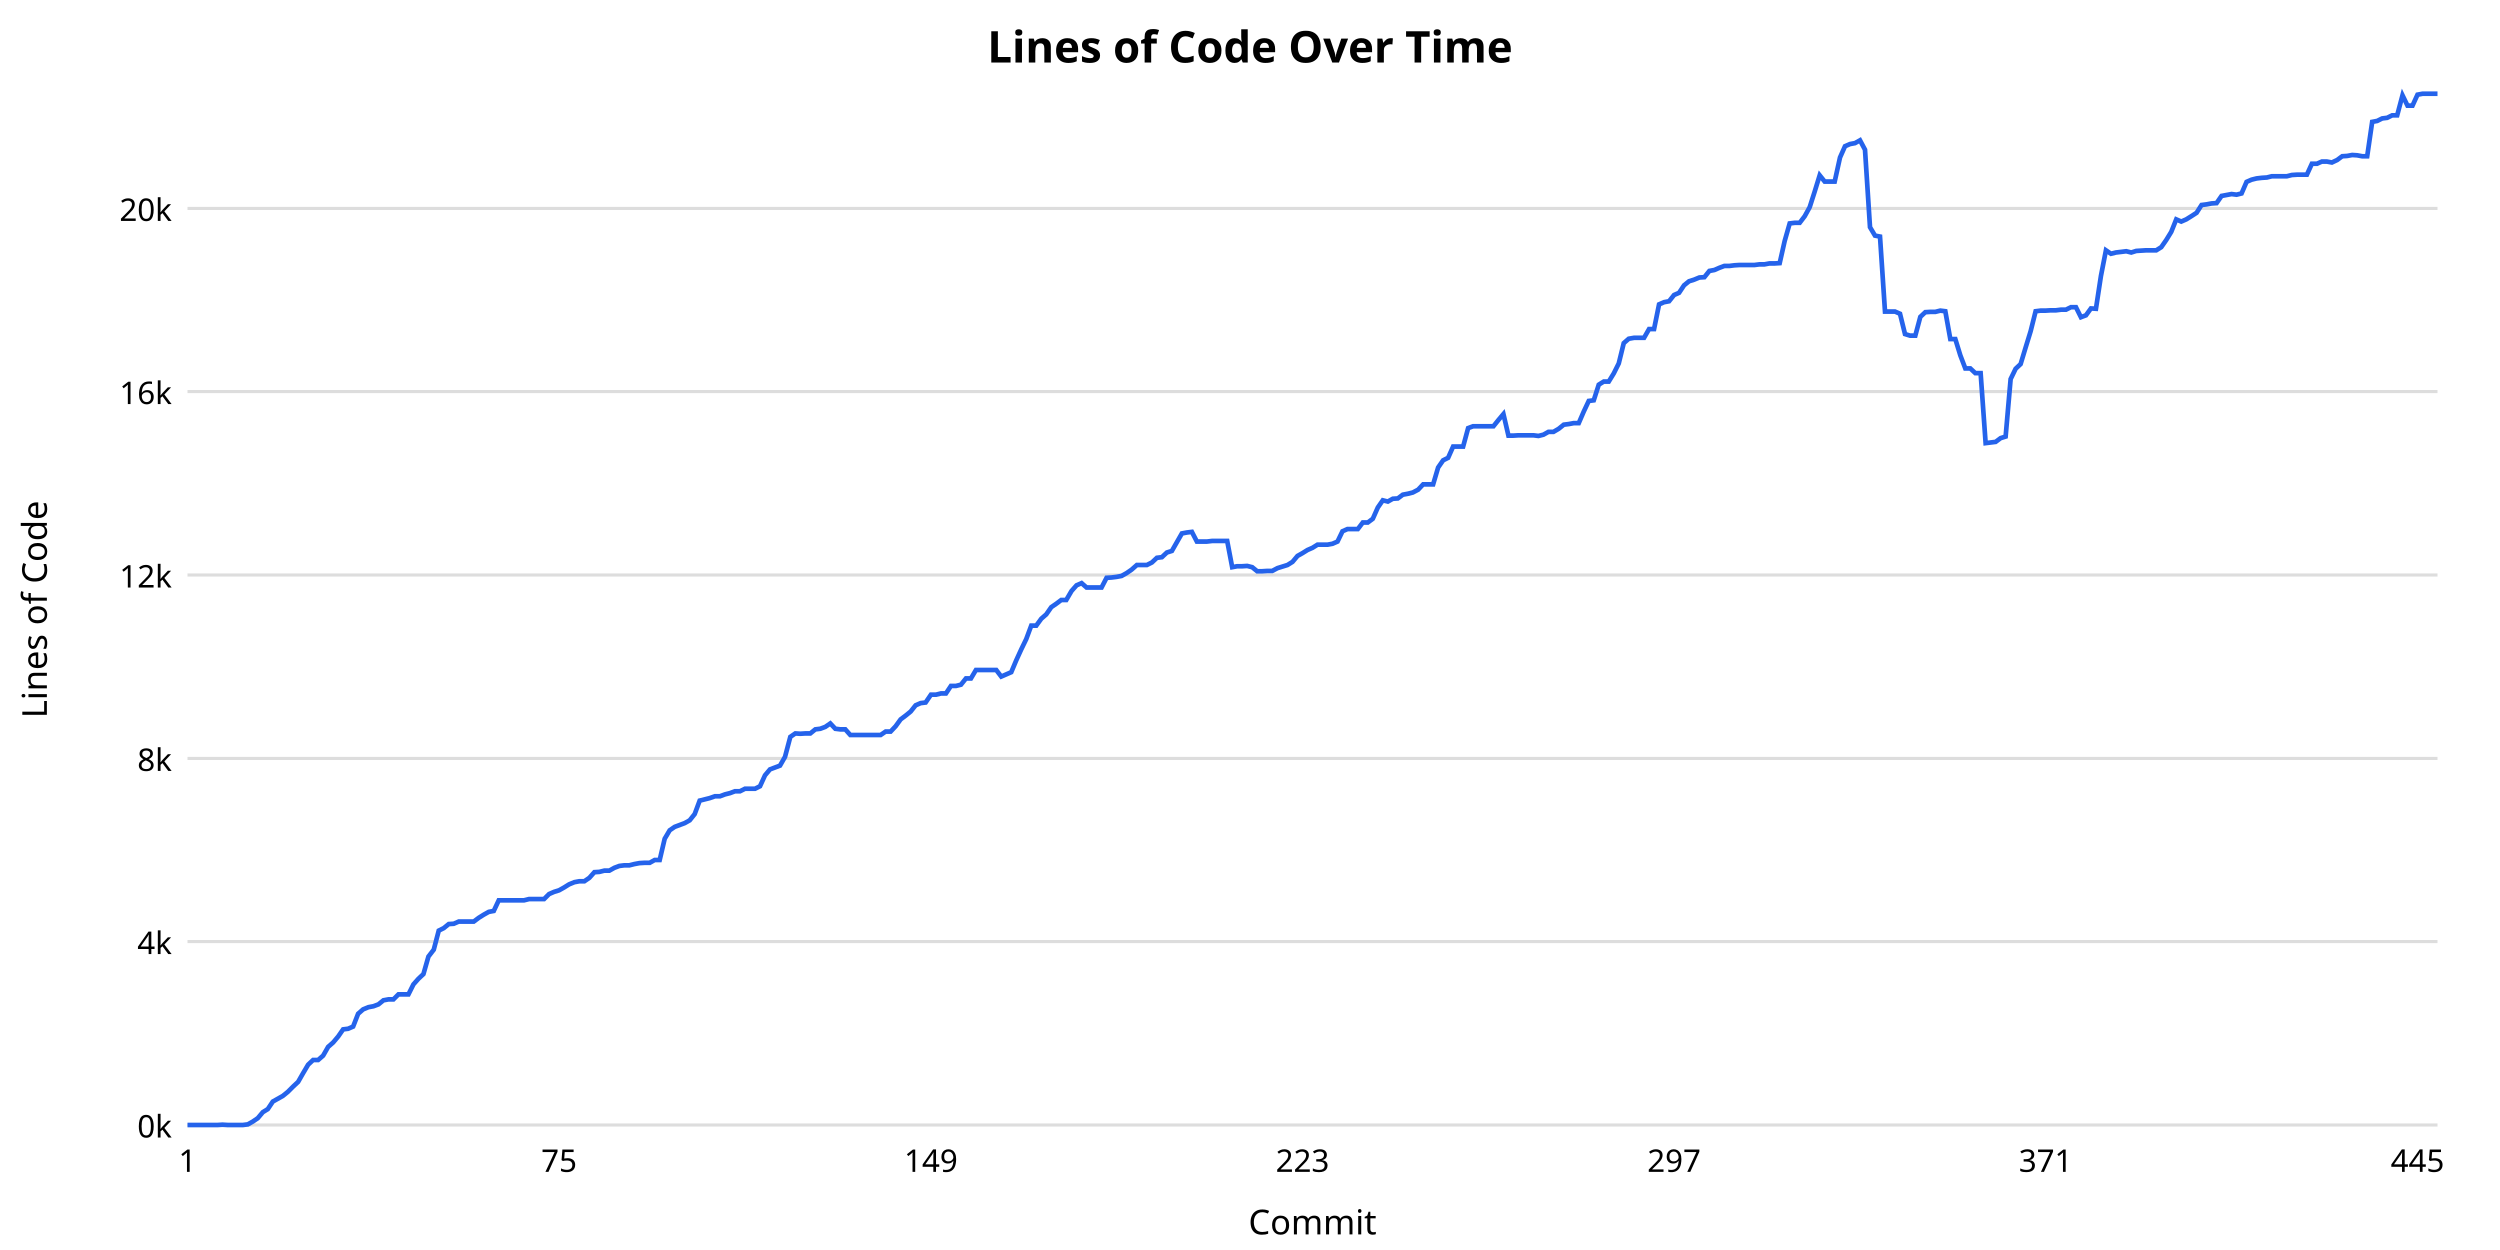
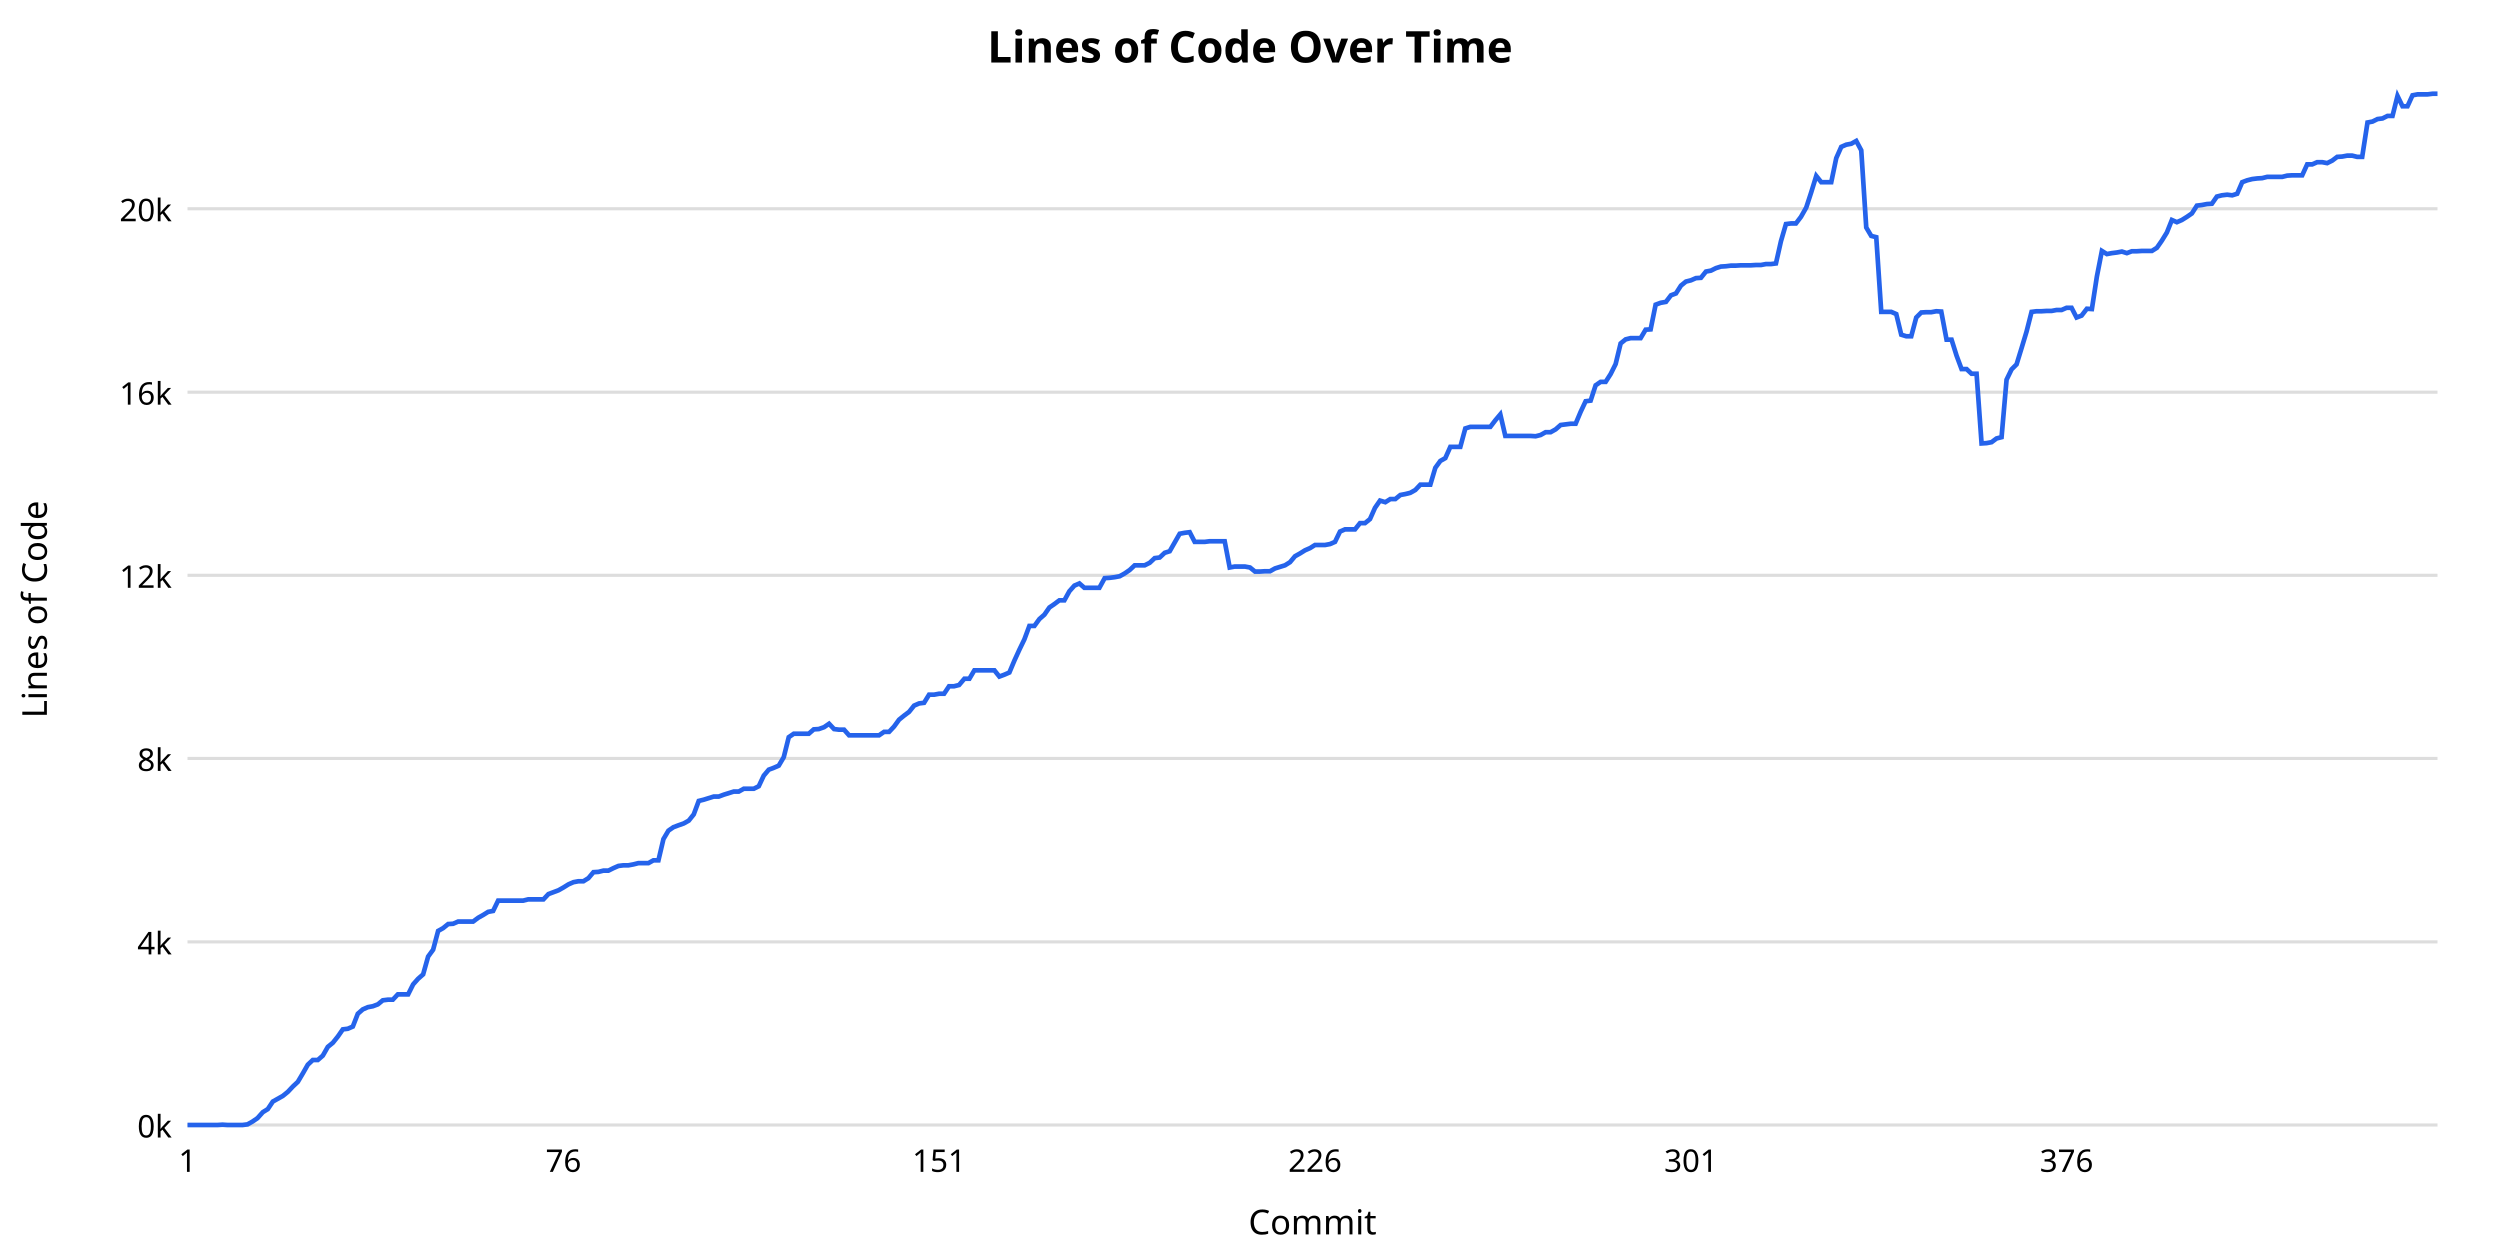
<svg xmlns="http://www.w3.org/2000/svg" width="800" height="400" style="background:#fff">
  <text x="400" y="20" font-family="sans-serif" font-size="14" text-anchor="middle" font-weight="bold">Lines of Code Over Time</text>
  <text x="420" y="395" font-family="sans-serif" font-size="11" text-anchor="middle">Commit</text>
  <text x="15" y="195" font-family="sans-serif" font-size="11" text-anchor="middle" transform="rotate(-90,15,195)">Lines of Code</text>
  <line x1="60" y1="360.0" x2="780" y2="360.0" stroke="#ddd" />
  <text x="55" y="364.0" font-family="sans-serif" font-size="10" text-anchor="end">0k</text>
-   <line x1="60" y1="301.3" x2="780" y2="301.3" stroke="#ddd" />
-   <text x="55" y="305.3" font-family="sans-serif" font-size="10" text-anchor="end">4k</text>
+   <line x1="60" y1="301.4" x2="780" y2="301.4" stroke="#ddd" />
+   <text x="55" y="305.4" font-family="sans-serif" font-size="10" text-anchor="end">4k</text>
  <line x1="60" y1="242.7" x2="780" y2="242.7" stroke="#ddd" />
  <text x="55" y="246.7" font-family="sans-serif" font-size="10" text-anchor="end">8k</text>
-   <line x1="60" y1="184.0" x2="780" y2="184.0" stroke="#ddd" />
-   <text x="55" y="188.0" font-family="sans-serif" font-size="10" text-anchor="end">12k</text>
-   <line x1="60" y1="125.3" x2="780" y2="125.3" stroke="#ddd" />
-   <text x="55" y="129.3" font-family="sans-serif" font-size="10" text-anchor="end">16k</text>
-   <line x1="60" y1="66.7" x2="780" y2="66.7" stroke="#ddd" />
-   <text x="55" y="70.7" font-family="sans-serif" font-size="10" text-anchor="end">20k</text>
+   <line x1="60" y1="184.1" x2="780" y2="184.1" stroke="#ddd" />
+   <text x="55" y="188.1" font-family="sans-serif" font-size="10" text-anchor="end">12k</text>
+   <line x1="60" y1="125.5" x2="780" y2="125.5" stroke="#ddd" />
+   <text x="55" y="129.5" font-family="sans-serif" font-size="10" text-anchor="end">16k</text>
+   <line x1="60" y1="66.8" x2="780" y2="66.8" stroke="#ddd" />
+   <text x="55" y="70.8" font-family="sans-serif" font-size="10" text-anchor="end">20k</text>
  <text x="60.0" y="375" font-family="sans-serif" font-size="10" text-anchor="middle">1</text>
-   <text x="178.9" y="375" font-family="sans-serif" font-size="10" text-anchor="middle">75</text>
-   <text x="297.9" y="375" font-family="sans-serif" font-size="10" text-anchor="middle">149</text>
-   <text x="416.8" y="375" font-family="sans-serif" font-size="10" text-anchor="middle">223</text>
-   <text x="535.7" y="375" font-family="sans-serif" font-size="10" text-anchor="middle">297</text>
-   <text x="654.6" y="375" font-family="sans-serif" font-size="10" text-anchor="middle">371</text>
-   <text x="773.6" y="375" font-family="sans-serif" font-size="10" text-anchor="middle">445</text>
-   <polyline fill="none" stroke="#2563eb" stroke-width="1.5" points="60.0,360.0 61.6,360.0 63.2,360.0 64.8,360.0 66.4,360.0 68.0,360.0 69.6,360.0 71.2,359.9 72.9,360.0 74.5,360.0 76.1,360.0 77.7,360.0 79.3,359.8 80.9,358.9 82.5,357.8 84.1,355.9 85.7,354.9 87.3,352.5 88.9,351.6 90.5,350.7 92.1,349.4 93.8,347.7 95.4,346.2 97.0,343.4 98.6,340.7 100.2,339.2 101.8,339.2 103.4,337.8 105.0,335.0 106.6,333.6 108.2,331.7 109.8,329.4 111.4,329.2 113.0,328.5 114.6,324.4 116.2,323.0 117.9,322.3 119.5,322.0 121.1,321.4 122.7,320.1 124.3,319.8 125.9,319.8 127.5,318.2 129.1,318.2 130.7,318.2 132.3,315.0 133.9,313.2 135.5,311.7 137.1,306.1 138.8,303.9 140.4,297.8 142.0,297.0 143.6,295.7 145.2,295.6 146.8,294.9 148.4,294.9 150.0,294.9 151.6,294.9 153.2,293.7 154.8,292.7 156.4,291.8 158.0,291.5 159.6,288.1 161.2,288.1 162.9,288.1 164.5,288.1 166.1,288.1 167.7,288.1 169.3,287.7 170.9,287.7 172.5,287.7 174.1,287.7 175.7,286.1 177.3,285.4 178.9,284.9 180.5,284.0 182.1,283.0 183.8,282.3 185.4,282.0 187.0,282.0 188.6,280.9 190.2,279.1 191.8,279.0 193.4,278.6 195.0,278.6 196.6,277.7 198.2,277.1 199.8,276.9 201.4,276.9 203.0,276.5 204.6,276.2 206.2,276.1 207.9,276.1 209.5,275.2 211.1,275.2 212.7,268.4 214.3,265.7 215.9,264.6 217.5,264.0 219.1,263.4 220.7,262.5 222.3,260.5 223.9,256.2 225.5,255.8 227.1,255.4 228.8,254.8 230.4,254.8 232.0,254.2 233.6,253.8 235.2,253.2 236.8,253.2 238.4,252.4 240.0,252.4 241.6,252.4 243.2,251.6 244.8,248.1 246.4,246.2 248.0,245.6 249.6,245.0 251.2,242.2 252.9,235.8 254.5,234.7 256.1,234.8 257.7,234.7 259.3,234.7 260.9,233.4 262.5,233.2 264.1,232.6 265.7,231.5 267.3,233.2 268.9,233.4 270.5,233.4 272.1,235.2 273.8,235.2 275.4,235.2 277.0,235.2 278.6,235.2 280.2,235.2 281.8,235.2 283.4,234.1 285.0,234.1 286.6,232.4 288.2,230.2 289.8,229.0 291.4,227.7 293.0,225.7 294.6,225.0 296.2,224.8 297.9,222.3 299.5,222.3 301.1,221.9 302.7,221.9 304.3,219.5 305.9,219.5 307.5,219.1 309.1,217.1 310.7,217.1 312.3,214.4 313.9,214.4 315.5,214.4 317.1,214.4 318.8,214.4 320.4,216.5 322.0,215.8 323.6,215.1 325.2,211.3 326.8,207.8 328.4,204.5 330.0,200.2 331.6,200.2 333.2,198.0 334.8,196.6 336.4,194.3 338.0,193.2 339.6,192.0 341.2,192.0 342.9,189.1 344.5,187.3 346.1,186.6 347.7,188.0 349.3,188.0 350.9,188.0 352.5,188.0 354.1,184.9 355.7,184.8 357.3,184.6 358.9,184.3 360.5,183.4 362.1,182.3 363.8,180.8 365.4,180.8 367.0,180.8 368.6,180.0 370.2,178.5 371.8,178.3 373.4,176.8 375.0,176.3 376.6,173.5 378.2,170.7 379.8,170.4 381.4,170.2 383.0,173.3 384.6,173.3 386.2,173.3 387.9,173.1 389.5,173.1 391.1,173.1 392.7,173.1 394.3,181.5 395.9,181.2 397.5,181.2 399.1,181.1 400.7,181.5 402.3,182.8 403.9,182.8 405.5,182.7 407.1,182.7 408.8,181.8 410.4,181.3 412.0,180.8 413.6,179.8 415.2,177.9 416.8,177.0 418.4,176.0 420.0,175.3 421.6,174.3 423.2,174.3 424.8,174.3 426.4,174.0 428.0,173.3 429.6,170.0 431.2,169.3 432.9,169.3 434.5,169.3 436.1,167.2 437.7,167.2 439.3,166.0 440.9,162.4 442.5,160.1 444.1,160.5 445.7,159.6 447.3,159.5 448.9,158.3 450.5,158.0 452.1,157.6 453.8,156.7 455.4,155.0 457.0,155.0 458.6,155.0 460.2,149.6 461.8,147.3 463.4,146.5 465.0,142.9 466.6,142.9 468.2,142.9 469.8,137.0 471.4,136.4 473.0,136.4 474.6,136.4 476.2,136.4 477.9,136.4 479.5,134.4 481.1,132.5 482.7,139.4 484.3,139.4 485.9,139.3 487.5,139.3 489.1,139.3 490.7,139.3 492.3,139.5 493.9,139.1 495.5,138.2 497.1,138.2 498.8,137.2 500.4,135.9 502.0,135.7 503.6,135.4 505.2,135.4 506.8,131.7 508.4,128.3 510.0,128.1 511.6,123.1 513.2,122.1 514.8,122.1 516.4,119.5 518.0,116.3 519.6,109.8 521.2,108.4 522.9,108.1 524.5,108.1 526.1,108.1 527.7,105.3 529.3,105.3 530.9,97.4 532.5,96.7 534.1,96.4 535.7,94.4 537.3,93.7 538.9,91.3 540.5,90.0 542.1,89.5 543.8,88.8 545.4,88.7 547.0,86.7 548.6,86.4 550.2,85.7 551.8,85.1 553.4,85.1 555.0,84.9 556.6,84.8 558.2,84.8 559.8,84.8 561.4,84.8 563.0,84.6 564.6,84.6 566.2,84.3 567.9,84.3 569.5,84.2 571.1,77.1 572.7,71.5 574.3,71.3 575.9,71.3 577.5,69.2 579.1,66.3 580.7,61.3 582.3,56.1 583.9,58.1 585.5,58.1 587.1,58.1 588.8,50.4 590.4,46.8 592.0,46.1 593.6,45.8 595.2,44.9 596.8,47.9 598.4,72.7 600.0,75.4 601.6,75.7 603.2,99.7 604.8,99.7 606.4,99.7 608.0,100.4 609.6,106.9 611.2,107.4 612.9,107.4 614.5,101.4 616.1,99.9 617.7,99.8 619.3,99.8 620.9,99.4 622.5,99.6 624.1,108.5 625.7,108.5 627.3,113.7 628.9,117.9 630.5,117.9 632.1,119.4 633.8,119.4 635.4,141.8 637.0,141.6 638.6,141.4 640.2,140.2 641.8,139.7 643.4,121.3 645.0,118.0 646.6,116.5 648.2,111.2 649.8,106.0 651.4,99.6 653.0,99.4 654.6,99.4 656.2,99.3 657.9,99.3 659.5,99.1 661.1,99.1 662.7,98.3 664.3,98.3 665.9,101.5 667.5,100.9 669.1,98.7 670.7,98.8 672.3,88.3 673.9,80.1 675.5,81.2 677.1,80.8 678.8,80.6 680.4,80.4 682.0,80.8 683.6,80.3 685.2,80.2 686.8,80.1 688.4,80.1 690.0,80.1 691.6,79.1 693.2,76.8 694.8,74.2 696.4,70.2 698.0,70.9 699.6,70.2 701.2,69.2 702.9,68.1 704.5,65.6 706.1,65.4 707.7,65.1 709.3,65.0 710.9,62.7 712.5,62.4 714.1,62.1 715.7,62.3 717.3,61.9 718.9,58.2 720.5,57.5 722.1,57.1 723.8,56.9 725.4,56.8 727.0,56.4 728.6,56.4 730.2,56.4 731.8,56.4 733.4,56.0 735.0,55.9 736.6,55.9 738.2,55.9 739.8,52.4 741.4,52.4 743.0,51.7 744.6,51.7 746.2,52.0 747.9,51.2 749.5,50.0 751.1,49.9 752.7,49.6 754.3,49.7 755.9,50.0 757.5,50.0 759.1,39.0 760.7,38.7 762.3,37.9 763.9,37.7 765.5,36.9 767.1,36.9 768.8,30.5 770.4,33.8 772.0,33.8 773.6,30.3 775.2,30.0 776.8,30.0 778.4,30.0 780.0,30.0 " />
+   <text x="180.3" y="375" font-family="sans-serif" font-size="10" text-anchor="middle">76</text>
+   <text x="300.5" y="375" font-family="sans-serif" font-size="10" text-anchor="middle">151</text>
+   <text x="420.8" y="375" font-family="sans-serif" font-size="10" text-anchor="middle">226</text>
+   <text x="541.1" y="375" font-family="sans-serif" font-size="10" text-anchor="middle">301</text>
+   <text x="661.3" y="375" font-family="sans-serif" font-size="10" text-anchor="middle">376</text>
+   <polyline fill="none" stroke="#2563eb" stroke-width="1.5" points="60.0,360.0 61.6,360.0 63.2,360.0 64.8,360.0 66.4,360.0 68.0,360.0 69.6,360.0 71.2,359.9 72.8,360.0 74.4,360.0 76.0,360.0 77.6,360.0 79.2,359.8 80.8,358.9 82.4,357.8 84.1,355.9 85.7,354.9 87.3,352.5 88.9,351.6 90.5,350.7 92.1,349.4 93.7,347.7 95.3,346.2 96.9,343.5 98.5,340.7 100.1,339.2 101.7,339.2 103.3,337.8 104.9,335.0 106.5,333.7 108.1,331.7 109.7,329.4 111.3,329.2 112.9,328.5 114.5,324.4 116.1,323.0 117.7,322.3 119.3,322.0 120.9,321.4 122.5,320.1 124.1,319.9 125.7,319.9 127.3,318.2 129.0,318.2 130.6,318.2 132.2,315.0 133.8,313.2 135.4,311.8 137.0,306.1 138.6,303.9 140.2,297.9 141.8,297.0 143.4,295.7 145.0,295.6 146.6,294.9 148.2,294.9 149.8,294.9 151.4,294.9 153.0,293.7 154.6,292.8 156.2,291.8 157.8,291.5 159.4,288.2 161.0,288.2 162.6,288.2 164.2,288.2 165.8,288.2 167.4,288.2 169.0,287.8 170.6,287.8 172.2,287.8 173.9,287.8 175.5,286.1 177.1,285.5 178.7,284.9 180.3,284.0 181.9,283.0 183.5,282.3 185.1,282.0 186.7,282.0 188.3,281.0 189.9,279.1 191.5,279.0 193.1,278.6 194.7,278.6 196.3,277.8 197.9,277.1 199.5,276.9 201.1,276.9 202.7,276.6 204.3,276.2 205.9,276.2 207.5,276.2 209.1,275.3 210.7,275.3 212.3,268.5 213.9,265.8 215.5,264.7 217.1,264.1 218.8,263.5 220.4,262.6 222.0,260.6 223.6,256.3 225.2,255.9 226.8,255.4 228.4,254.9 230.0,254.9 231.6,254.3 233.2,253.8 234.8,253.3 236.4,253.3 238.0,252.4 239.6,252.4 241.2,252.4 242.8,251.6 244.4,248.2 246.0,246.3 247.6,245.7 249.2,245.0 250.8,242.3 252.4,235.9 254.0,234.8 255.6,234.8 257.2,234.8 258.8,234.8 260.4,233.4 262.0,233.3 263.7,232.7 265.3,231.6 266.9,233.3 268.5,233.5 270.1,233.5 271.7,235.3 273.3,235.3 274.9,235.3 276.5,235.3 278.1,235.3 279.7,235.3 281.3,235.3 282.9,234.2 284.5,234.2 286.1,232.5 287.7,230.3 289.3,229.0 290.9,227.8 292.5,225.8 294.1,225.1 295.7,224.9 297.3,222.3 298.9,222.3 300.5,222.0 302.1,222.0 303.7,219.6 305.3,219.6 306.9,219.2 308.6,217.2 310.2,217.2 311.8,214.5 313.4,214.5 315.0,214.5 316.6,214.5 318.2,214.5 319.8,216.5 321.4,215.9 323.0,215.2 324.6,211.4 326.2,207.9 327.8,204.6 329.4,200.3 331.0,200.3 332.6,198.1 334.2,196.7 335.8,194.4 337.4,193.3 339.0,192.1 340.6,192.1 342.2,189.2 343.8,187.4 345.4,186.7 347.0,188.1 348.6,188.1 350.2,188.1 351.8,188.1 353.5,185.0 355.1,184.9 356.7,184.7 358.3,184.4 359.9,183.5 361.5,182.4 363.1,180.9 364.7,180.9 366.3,180.9 367.9,180.1 369.5,178.6 371.1,178.4 372.7,176.9 374.3,176.4 375.9,173.6 377.5,170.8 379.1,170.5 380.7,170.3 382.3,173.4 383.9,173.4 385.5,173.4 387.1,173.2 388.7,173.2 390.3,173.2 391.9,173.2 393.5,181.6 395.1,181.3 396.7,181.3 398.4,181.3 400.0,181.6 401.6,182.9 403.2,182.9 404.8,182.8 406.4,182.8 408.0,181.9 409.6,181.4 411.2,180.9 412.8,179.9 414.4,178.0 416.0,177.1 417.6,176.1 419.2,175.4 420.8,174.4 422.4,174.4 424.0,174.4 425.6,174.1 427.2,173.4 428.8,170.1 430.4,169.4 432.0,169.4 433.6,169.4 435.2,167.4 436.8,167.4 438.4,166.1 440.0,162.5 441.6,160.2 443.3,160.7 444.9,159.7 446.5,159.7 448.1,158.4 449.7,158.1 451.3,157.7 452.9,156.8 454.5,155.1 456.1,155.1 457.7,155.1 459.3,149.7 460.9,147.5 462.5,146.6 464.1,143.0 465.7,143.0 467.3,143.0 468.9,137.1 470.5,136.6 472.1,136.6 473.7,136.6 475.3,136.6 476.9,136.6 478.5,134.5 480.1,132.6 481.7,139.5 483.3,139.5 484.9,139.5 486.5,139.5 488.2,139.5 489.8,139.5 491.4,139.6 493.0,139.2 494.6,138.3 496.2,138.3 497.8,137.4 499.4,136.0 501.0,135.8 502.6,135.6 504.2,135.6 505.8,131.8 507.4,128.4 509.0,128.2 510.6,123.3 512.2,122.2 513.8,122.2 515.4,119.7 517.0,116.5 518.6,109.9 520.2,108.6 521.8,108.2 523.4,108.2 525.0,108.2 526.6,105.5 528.2,105.4 529.8,97.5 531.4,96.9 533.1,96.6 534.7,94.5 536.3,93.9 537.9,91.4 539.5,90.1 541.1,89.7 542.7,89.0 544.3,88.9 545.9,86.9 547.5,86.6 549.1,85.8 550.7,85.3 552.3,85.2 553.9,85.0 555.5,85.0 557.1,84.9 558.7,84.9 560.3,84.9 561.9,84.8 563.5,84.8 565.1,84.5 566.7,84.5 568.3,84.3 569.9,77.2 571.5,71.7 573.1,71.5 574.7,71.5 576.3,69.4 578.0,66.4 579.6,61.5 581.2,56.3 582.8,58.3 584.4,58.3 586.0,58.3 587.6,50.6 589.2,47.0 590.8,46.3 592.4,46.0 594.0,45.1 595.6,48.1 597.2,72.8 598.8,75.5 600.4,75.9 602.0,99.8 603.6,99.8 605.2,99.8 606.8,100.5 608.4,107.1 610.0,107.6 611.6,107.6 613.2,101.6 614.8,100.0 616.4,99.9 618.0,99.9 619.6,99.6 621.2,99.7 622.9,108.7 624.5,108.7 626.1,113.8 627.7,118.1 629.3,118.1 630.9,119.6 632.5,119.6 634.1,141.9 635.7,141.8 637.3,141.5 638.9,140.3 640.5,139.9 642.1,121.5 643.7,118.2 645.3,116.6 646.9,111.4 648.5,106.1 650.1,99.8 651.7,99.6 653.3,99.6 654.9,99.5 656.5,99.5 658.1,99.2 659.7,99.2 661.3,98.5 662.9,98.5 664.5,101.6 666.1,101.0 667.8,98.8 669.4,98.9 671.0,88.5 672.6,80.3 674.2,81.3 675.8,81.0 677.4,80.8 679.0,80.5 680.6,81.0 682.2,80.4 683.8,80.4 685.4,80.3 687.0,80.3 688.6,80.3 690.2,79.3 691.8,77.0 693.4,74.4 695.0,70.4 696.6,71.1 698.2,70.4 699.8,69.4 701.4,68.3 703.0,65.8 704.6,65.6 706.2,65.3 707.8,65.2 709.4,62.9 711.0,62.5 712.7,62.3 714.3,62.5 715.9,62.0 717.5,58.3 719.1,57.7 720.7,57.3 722.3,57.1 723.9,57.0 725.5,56.6 727.1,56.6 728.7,56.6 730.3,56.6 731.9,56.2 733.5,56.1 735.1,56.1 736.7,56.1 738.3,52.6 739.9,52.6 741.5,51.9 743.1,51.9 744.7,52.2 746.3,51.4 747.9,50.2 749.5,50.1 751.1,49.8 752.7,49.8 754.3,50.2 755.9,50.2 757.6,39.2 759.2,38.9 760.8,38.1 762.4,37.9 764.0,37.1 765.6,37.1 767.2,30.7 768.8,34.0 770.4,34.0 772.0,30.5 773.6,30.2 775.2,30.2 776.8,30.2 778.4,30.0 780.0,30.0 " />
</svg>
